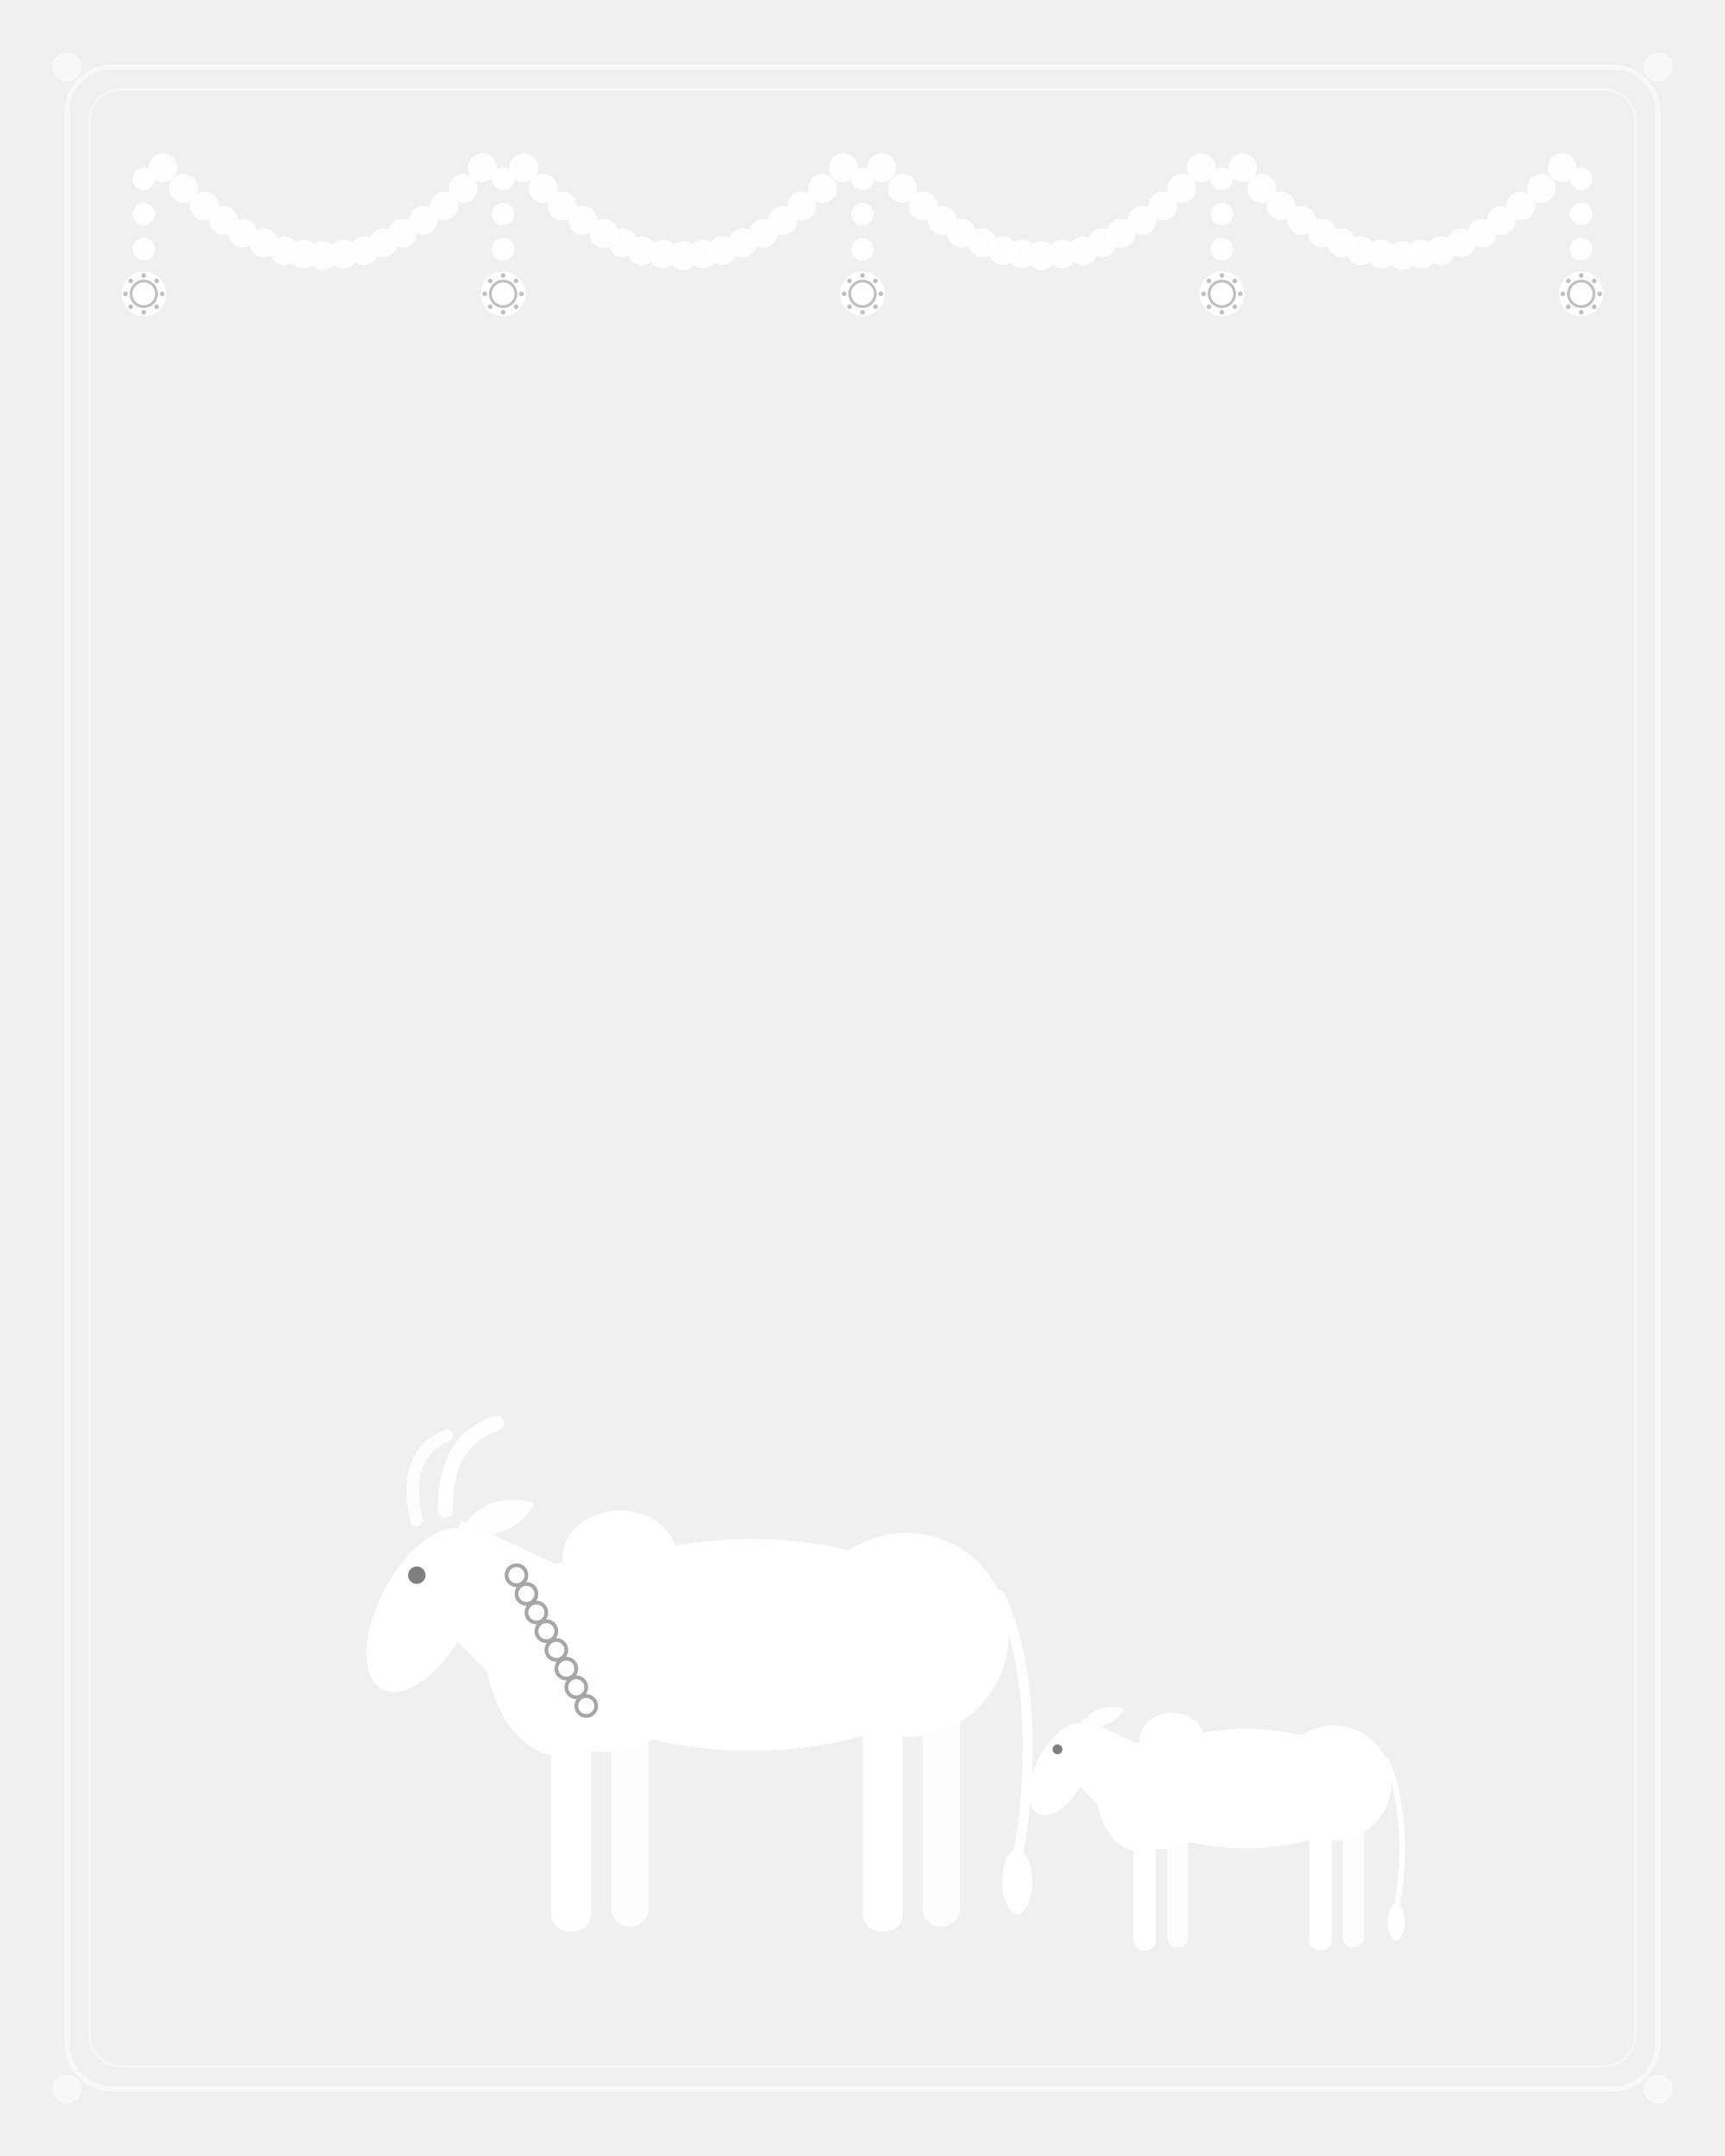
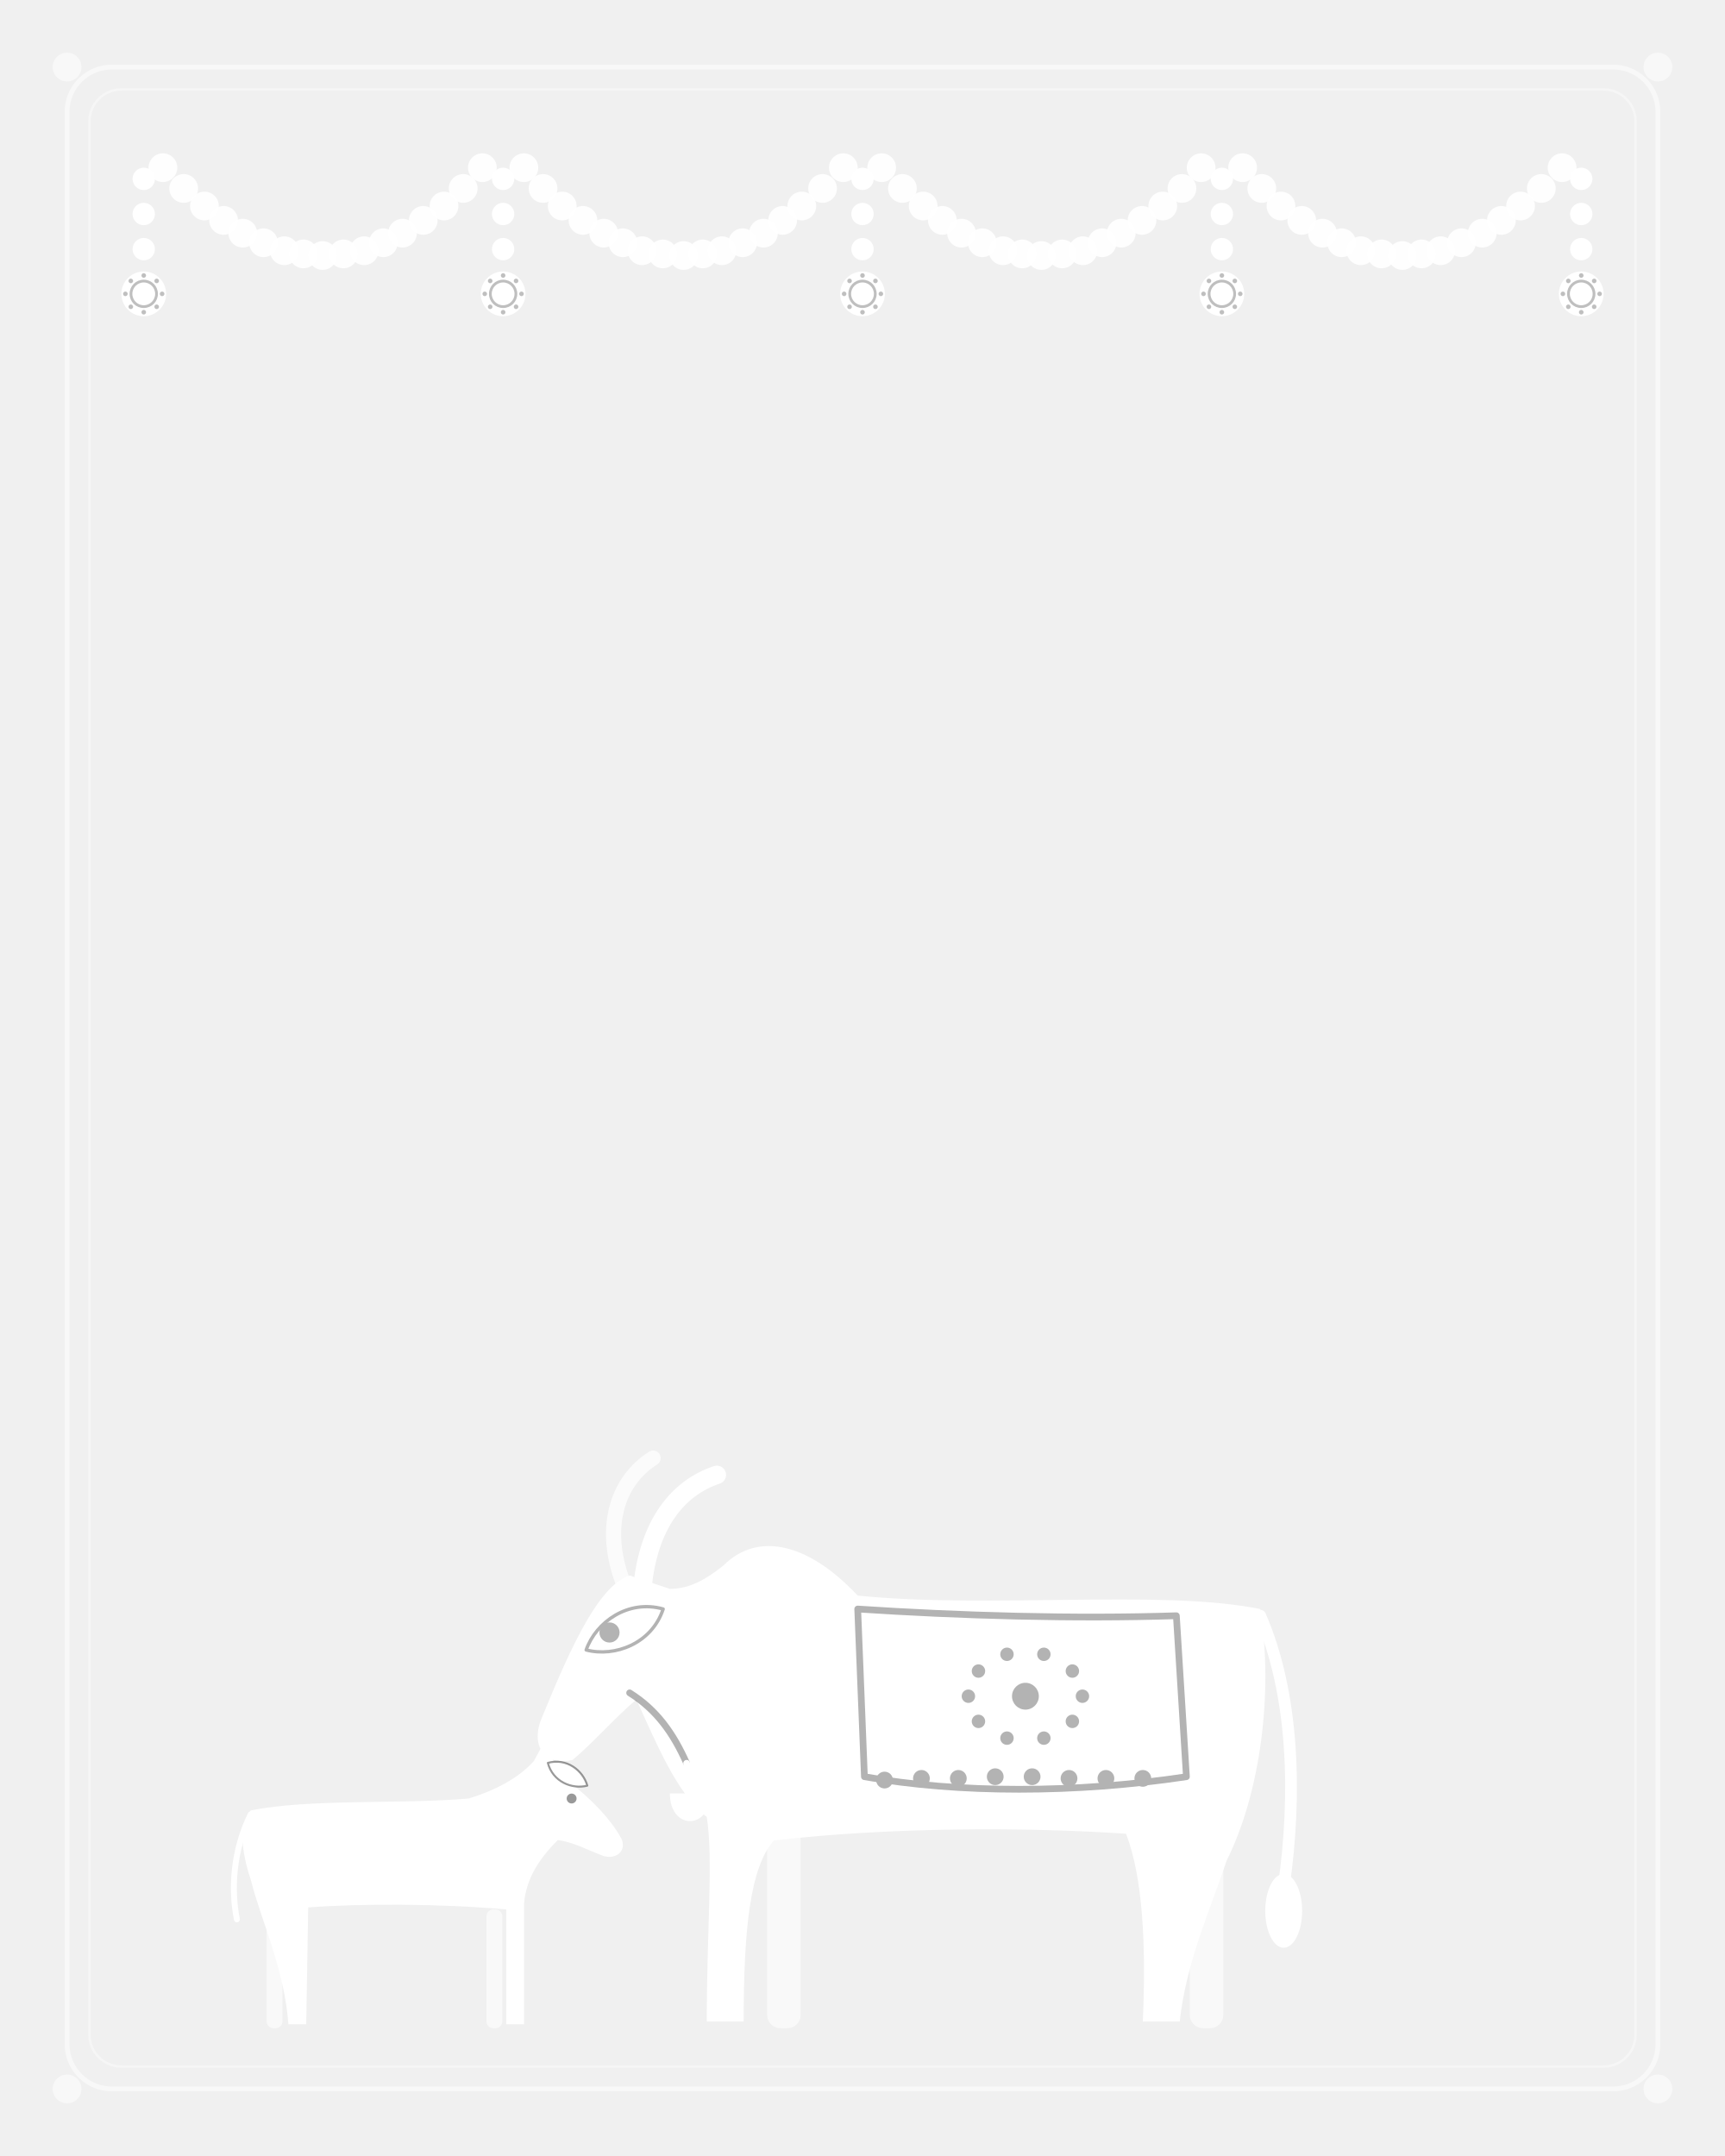
<svg xmlns="http://www.w3.org/2000/svg" viewBox="0 0 1080 1350" width="1080" height="1350">
  <g fill="#fff" stroke="#fff" stroke-linecap="round" stroke-linejoin="round">
    <rect x="42" y="42" width="996" height="1266" rx="28" fill="none" stroke-width="3" stroke-opacity="0.55" />
    <rect x="56" y="56" width="968" height="1238" rx="20" fill="none" stroke-width="1.5" stroke-opacity="0.385" />
    <circle cx="42" cy="42" r="9" stroke="none" fill-opacity="0.55" />
    <circle cx="1038" cy="42" r="9" stroke="none" fill-opacity="0.55" />
    <circle cx="42" cy="1308" r="9" stroke="none" fill-opacity="0.55" />
    <circle cx="1038" cy="1308" r="9" stroke="none" fill-opacity="0.55" />
    <circle cx="102" cy="105" r="9" stroke="none" fill-opacity=".9" />
    <circle cx="115" cy="118" r="9" stroke="none" fill-opacity=".9" />
    <circle cx="128" cy="129" r="9" stroke="none" fill-opacity=".9" />
    <circle cx="140" cy="138" r="9" stroke="none" fill-opacity=".9" />
    <circle cx="152" cy="146" r="9" stroke="none" fill-opacity=".9" />
    <circle cx="165" cy="152" r="9" stroke="none" fill-opacity=".9" />
    <circle cx="178" cy="157" r="9" stroke="none" fill-opacity=".9" />
    <circle cx="190" cy="159" r="9" stroke="none" fill-opacity=".9" />
    <circle cx="202" cy="160" r="9" stroke="none" fill-opacity=".9" />
    <circle cx="215" cy="159" r="9" stroke="none" fill-opacity=".9" />
    <circle cx="228" cy="157" r="9" stroke="none" fill-opacity=".9" />
    <circle cx="240" cy="152" r="9" stroke="none" fill-opacity=".9" />
    <circle cx="252" cy="146" r="9" stroke="none" fill-opacity=".9" />
    <circle cx="265" cy="138" r="9" stroke="none" fill-opacity=".9" />
    <circle cx="278" cy="129" r="9" stroke="none" fill-opacity=".9" />
    <circle cx="290" cy="118" r="9" stroke="none" fill-opacity=".9" />
    <circle cx="302" cy="105" r="9" stroke="none" fill-opacity=".9" />
    <circle cx="328" cy="105" r="9" stroke="none" fill-opacity=".9" />
    <circle cx="340" cy="118" r="9" stroke="none" fill-opacity=".9" />
    <circle cx="352" cy="129" r="9" stroke="none" fill-opacity=".9" />
    <circle cx="365" cy="138" r="9" stroke="none" fill-opacity=".9" />
    <circle cx="378" cy="146" r="9" stroke="none" fill-opacity=".9" />
    <circle cx="390" cy="152" r="9" stroke="none" fill-opacity=".9" />
    <circle cx="402" cy="157" r="9" stroke="none" fill-opacity=".9" />
    <circle cx="415" cy="159" r="9" stroke="none" fill-opacity=".9" />
    <circle cx="428" cy="160" r="9" stroke="none" fill-opacity=".9" />
    <circle cx="440" cy="159" r="9" stroke="none" fill-opacity=".9" />
    <circle cx="452" cy="157" r="9" stroke="none" fill-opacity=".9" />
    <circle cx="465" cy="152" r="9" stroke="none" fill-opacity=".9" />
    <circle cx="478" cy="146" r="9" stroke="none" fill-opacity=".9" />
    <circle cx="490" cy="138" r="9" stroke="none" fill-opacity=".9" />
    <circle cx="502" cy="129" r="9" stroke="none" fill-opacity=".9" />
    <circle cx="515" cy="118" r="9" stroke="none" fill-opacity=".9" />
    <circle cx="528" cy="105" r="9" stroke="none" fill-opacity=".9" />
    <circle cx="552" cy="105" r="9" stroke="none" fill-opacity=".9" />
    <circle cx="565" cy="118" r="9" stroke="none" fill-opacity=".9" />
    <circle cx="578" cy="129" r="9" stroke="none" fill-opacity=".9" />
    <circle cx="590" cy="138" r="9" stroke="none" fill-opacity=".9" />
    <circle cx="602" cy="146" r="9" stroke="none" fill-opacity=".9" />
    <circle cx="615" cy="152" r="9" stroke="none" fill-opacity=".9" />
    <circle cx="628" cy="157" r="9" stroke="none" fill-opacity=".9" />
    <circle cx="640" cy="159" r="9" stroke="none" fill-opacity=".9" />
    <circle cx="652" cy="160" r="9" stroke="none" fill-opacity=".9" />
    <circle cx="665" cy="159" r="9" stroke="none" fill-opacity=".9" />
    <circle cx="678" cy="157" r="9" stroke="none" fill-opacity=".9" />
    <circle cx="690" cy="152" r="9" stroke="none" fill-opacity=".9" />
    <circle cx="702" cy="146" r="9" stroke="none" fill-opacity=".9" />
    <circle cx="715" cy="138" r="9" stroke="none" fill-opacity=".9" />
    <circle cx="728" cy="129" r="9" stroke="none" fill-opacity=".9" />
    <circle cx="740" cy="118" r="9" stroke="none" fill-opacity=".9" />
    <circle cx="752" cy="105" r="9" stroke="none" fill-opacity=".9" />
    <circle cx="778" cy="105" r="9" stroke="none" fill-opacity=".9" />
    <circle cx="790" cy="118" r="9" stroke="none" fill-opacity=".9" />
    <circle cx="802" cy="129" r="9" stroke="none" fill-opacity=".9" />
    <circle cx="815" cy="138" r="9" stroke="none" fill-opacity=".9" />
    <circle cx="828" cy="146" r="9" stroke="none" fill-opacity=".9" />
    <circle cx="840" cy="152" r="9" stroke="none" fill-opacity=".9" />
    <circle cx="852" cy="157" r="9" stroke="none" fill-opacity=".9" />
    <circle cx="865" cy="159" r="9" stroke="none" fill-opacity=".9" />
    <circle cx="878" cy="160" r="9" stroke="none" fill-opacity=".9" />
    <circle cx="890" cy="159" r="9" stroke="none" fill-opacity=".9" />
    <circle cx="902" cy="157" r="9" stroke="none" fill-opacity=".9" />
    <circle cx="915" cy="152" r="9" stroke="none" fill-opacity=".9" />
    <circle cx="928" cy="146" r="9" stroke="none" fill-opacity=".9" />
    <circle cx="940" cy="138" r="9" stroke="none" fill-opacity=".9" />
    <circle cx="952" cy="129" r="9" stroke="none" fill-opacity=".9" />
    <circle cx="965" cy="118" r="9" stroke="none" fill-opacity=".9" />
    <circle cx="978" cy="105" r="9" stroke="none" fill-opacity=".9" />
    <circle cx="90" cy="112" r="7" stroke="none" />
    <circle cx="90" cy="134" r="7" stroke="none" />
    <circle cx="90" cy="156" r="7" stroke="none" />
    <circle cx="90" cy="184" r="14" stroke="none" fill-opacity="1" />
    <g fill="#000" stroke="#000" opacity="0.25">
      <circle cx="90" cy="184" r="8" fill="none" stroke-width="1.728" stroke-opacity="1" />
      <circle cx="90.0" cy="172.5" r="1.44" fill-opacity="1" stroke="none" />
      <circle cx="98.1" cy="175.9" r="1.44" fill-opacity="1" stroke="none" />
      <circle cx="101.5" cy="184.0" r="1.44" fill-opacity="1" stroke="none" />
      <circle cx="98.1" cy="192.1" r="1.44" fill-opacity="1" stroke="none" />
      <circle cx="90.0" cy="195.5" r="1.44" fill-opacity="1" stroke="none" />
      <circle cx="81.9" cy="192.1" r="1.44" fill-opacity="1" stroke="none" />
      <circle cx="78.5" cy="184.0" r="1.44" fill-opacity="1" stroke="none" />
      <circle cx="81.9" cy="175.9" r="1.44" fill-opacity="1" stroke="none" />
    </g>
    <circle cx="315" cy="112" r="7" stroke="none" />
    <circle cx="315" cy="134" r="7" stroke="none" />
    <circle cx="315" cy="156" r="7" stroke="none" />
    <circle cx="315" cy="184" r="14" stroke="none" fill-opacity="1" />
    <g fill="#000" stroke="#000" opacity="0.25">
      <circle cx="315" cy="184" r="8" fill="none" stroke-width="1.728" stroke-opacity="1" />
      <circle cx="315.0" cy="172.5" r="1.44" fill-opacity="1" stroke="none" />
      <circle cx="323.1" cy="175.9" r="1.44" fill-opacity="1" stroke="none" />
      <circle cx="326.5" cy="184.0" r="1.44" fill-opacity="1" stroke="none" />
      <circle cx="323.1" cy="192.1" r="1.44" fill-opacity="1" stroke="none" />
      <circle cx="315.0" cy="195.5" r="1.44" fill-opacity="1" stroke="none" />
      <circle cx="306.9" cy="192.1" r="1.44" fill-opacity="1" stroke="none" />
      <circle cx="303.5" cy="184.0" r="1.44" fill-opacity="1" stroke="none" />
      <circle cx="306.9" cy="175.9" r="1.44" fill-opacity="1" stroke="none" />
    </g>
    <circle cx="540" cy="112" r="7" stroke="none" />
    <circle cx="540" cy="134" r="7" stroke="none" />
    <circle cx="540" cy="156" r="7" stroke="none" />
    <circle cx="540" cy="184" r="14" stroke="none" fill-opacity="1" />
    <g fill="#000" stroke="#000" opacity="0.25">
      <circle cx="540" cy="184" r="8" fill="none" stroke-width="1.728" stroke-opacity="1" />
      <circle cx="540.0" cy="172.5" r="1.44" fill-opacity="1" stroke="none" />
      <circle cx="548.1" cy="175.9" r="1.44" fill-opacity="1" stroke="none" />
      <circle cx="551.5" cy="184.0" r="1.44" fill-opacity="1" stroke="none" />
      <circle cx="548.1" cy="192.1" r="1.44" fill-opacity="1" stroke="none" />
      <circle cx="540.0" cy="195.5" r="1.44" fill-opacity="1" stroke="none" />
      <circle cx="531.9" cy="192.1" r="1.44" fill-opacity="1" stroke="none" />
      <circle cx="528.5" cy="184.0" r="1.44" fill-opacity="1" stroke="none" />
      <circle cx="531.9" cy="175.9" r="1.44" fill-opacity="1" stroke="none" />
    </g>
    <circle cx="765" cy="112" r="7" stroke="none" />
    <circle cx="765" cy="134" r="7" stroke="none" />
    <circle cx="765" cy="156" r="7" stroke="none" />
    <circle cx="765" cy="184" r="14" stroke="none" fill-opacity="1" />
    <g fill="#000" stroke="#000" opacity="0.25">
      <circle cx="765" cy="184" r="8" fill="none" stroke-width="1.728" stroke-opacity="1" />
      <circle cx="765.0" cy="172.5" r="1.44" fill-opacity="1" stroke="none" />
      <circle cx="773.1" cy="175.9" r="1.44" fill-opacity="1" stroke="none" />
      <circle cx="776.5" cy="184.0" r="1.44" fill-opacity="1" stroke="none" />
      <circle cx="773.1" cy="192.1" r="1.44" fill-opacity="1" stroke="none" />
      <circle cx="765.0" cy="195.5" r="1.44" fill-opacity="1" stroke="none" />
      <circle cx="756.9" cy="192.1" r="1.44" fill-opacity="1" stroke="none" />
      <circle cx="753.5" cy="184.0" r="1.44" fill-opacity="1" stroke="none" />
      <circle cx="756.9" cy="175.9" r="1.44" fill-opacity="1" stroke="none" />
    </g>
    <circle cx="990" cy="112" r="7" stroke="none" />
    <circle cx="990" cy="134" r="7" stroke="none" />
    <circle cx="990" cy="156" r="7" stroke="none" />
    <circle cx="990" cy="184" r="14" stroke="none" fill-opacity="1" />
    <g fill="#000" stroke="#000" opacity="0.25">
      <circle cx="990" cy="184" r="8" fill="none" stroke-width="1.728" stroke-opacity="1" />
      <circle cx="990.0" cy="172.5" r="1.44" fill-opacity="1" stroke="none" />
      <circle cx="998.1" cy="175.9" r="1.44" fill-opacity="1" stroke="none" />
      <circle cx="1001.5" cy="184.0" r="1.44" fill-opacity="1" stroke="none" />
      <circle cx="998.1" cy="192.1" r="1.44" fill-opacity="1" stroke="none" />
      <circle cx="990.0" cy="195.5" r="1.44" fill-opacity="1" stroke="none" />
      <circle cx="981.9" cy="192.1" r="1.44" fill-opacity="1" stroke="none" />
      <circle cx="978.5" cy="184.0" r="1.44" fill-opacity="1" stroke="none" />
      <circle cx="981.9" cy="175.9" r="1.44" fill-opacity="1" stroke="none" />
    </g>
-     <g transform="translate(470 1030) scale(0.78 0.78)">
-       <ellipse cx="0" cy="0" rx="175" ry="85" stroke="none" />
-       <circle cx="125" cy="-8" r="82" stroke="none" />
-       <circle cx="-118" cy="6" r="80" stroke="none" />
-       <ellipse cx="-105" cy="-70" rx="46" ry="38" stroke="none" />
-       <path d="M-150 -62 L-232 -100 L-262 -30 L-176 58 Z" stroke="none" />
-       <ellipse cx="-262" cy="-28" rx="36" ry="72" transform="rotate(28 -262 -28)" stroke="none" />
-       <path d="M-214 10 C -200 92 -150 104 -116 74 Z" stroke="none" />
-       <g transform="translate(-232 -92) rotate(70)">
-         <path d="M0 0 C 18 -18.6 14.4 -46.5 0 -62 C -14.4 -46.5 -18 -18.6 0 0Z" stroke="none" fill-opacity="0.95" />
-       </g>
-       <path d="M-245 -108 C -246 -150 -228 -170 -204 -178" fill="none" stroke-width="12" />
-       <path d="M-268 -100 C -278 -140 -264 -160 -244 -168" fill="none" stroke-width="10" stroke-opacity=".85" />
-       <rect x="-160" y="30" width="32" height="200" rx="14" stroke="none" />
-       <rect x="-112" y="30" width="30" height="196" rx="14" stroke="none" fill-opacity=".8" />
-       <rect x="90" y="30" width="32" height="200" rx="14" stroke="none" />
-       <rect x="138" y="20" width="30" height="206" rx="14" stroke="none" fill-opacity=".8" />
-       <path d="M200 -40 C 228 20 226 110 214 172" fill="none" stroke-width="8" />
-       <ellipse cx="214" cy="190" rx="12" ry="26" stroke="none" />
-       <g fill="#000" stroke="#000" opacity="0.5">
-         <circle cx="-268" cy="-56" r="7" stroke="none" />
-       </g>
-       <g fill="#000" stroke="#000" opacity="0.35">
-         <circle cx="-188" cy="-56" r="8" fill="none" stroke-width="3" />
-         <circle cx="-180" cy="-41" r="8" fill="none" stroke-width="3" />
-         <circle cx="-172" cy="-26" r="8" fill="none" stroke-width="3" />
-         <circle cx="-164" cy="-11" r="8" fill="none" stroke-width="3" />
-         <circle cx="-156" cy="4" r="8" fill="none" stroke-width="3" />
-         <circle cx="-148" cy="19" r="8" fill="none" stroke-width="3" />
-         <circle cx="-140" cy="34" r="8" fill="none" stroke-width="3" />
-         <circle cx="-132" cy="49" r="8" fill="none" stroke-width="3" />
-       </g>
-     </g>
-     <g transform="translate(780 1120) scale(0.44 0.44)">
-       <ellipse cx="0" cy="0" rx="175" ry="85" stroke="none" />
-       <circle cx="125" cy="-8" r="82" stroke="none" />
-       <circle cx="-118" cy="6" r="80" stroke="none" />
-       <ellipse cx="-105" cy="-70" rx="46" ry="38" stroke="none" />
-       <path d="M-150 -62 L-232 -100 L-262 -30 L-176 58 Z" stroke="none" />
-       <ellipse cx="-262" cy="-28" rx="36" ry="72" transform="rotate(28 -262 -28)" stroke="none" />
-       <path d="M-214 10 C -200 92 -150 104 -116 74 Z" stroke="none" />
-       <g transform="translate(-232 -92) rotate(70)">
-         <path d="M0 0 C 18 -18.6 14.4 -46.5 0 -62 C -14.4 -46.5 -18 -18.6 0 0Z" stroke="none" fill-opacity="0.95" />
-       </g>
-       <rect x="-160" y="30" width="32" height="200" rx="14" stroke="none" />
-       <rect x="-112" y="30" width="30" height="196" rx="14" stroke="none" fill-opacity=".8" />
-       <rect x="90" y="30" width="32" height="200" rx="14" stroke="none" />
-       <rect x="138" y="20" width="30" height="206" rx="14" stroke="none" fill-opacity=".8" />
-       <path d="M200 -40 C 228 20 226 110 214 172" fill="none" stroke-width="8" />
-       <ellipse cx="214" cy="190" rx="12" ry="26" stroke="none" />
-       <g fill="#000" stroke="#000" opacity="0.5">
-         <circle cx="-268" cy="-56" r="7" stroke="none" />
+     <g transform="translate(600 1270) scale(1.05 1.05)">
+       <rect x="-114" y="-120" width="20" height="120" rx="8" stroke="none" fill-opacity=".6" />
+       <rect x="138" y="-130" width="20" height="130" rx="8" stroke="none" fill-opacity=".6" />
+       <path d="M180 -250 C 120 -262 20 -250 -60 -258 C -90 -290 -120 -296 -140 -276 C -150 -268 -160 -262 -172 -262 L-196 -270 C -214 -264 -230 -230 -248 -186 C -256 -168 -246 -156 -230 -160 C -218 -170 -204 -186 -192 -196 C -180 -170 -168 -140 -150 -126 C -146 -100 -150 -60 -150 -4 L-128 -4 C -128 -60 -124 -96 -110 -112 C -40 -120 40 -120 100 -116 C 110 -90 112 -50 110 -4 L132 -4 C 136 -40 150 -70 160 -100 C 180 -140 188 -200 180 -250Z" stroke="none" />
+       <path d="M-188 -266 C -184 -300 -168 -322 -144 -330" fill="none" stroke-width="11" />
+       <path d="M-200 -266 C -212 -298 -204 -326 -182 -340" fill="none" stroke-width="9" stroke-opacity=".75" />
+       <g transform="translate(-176 -250) rotate(-118)">
+         <path d="M0 0 C 15 -15.6 12.0 -39.0 0 -52 C -12.0 -39.0 -15 -15.6 0 0Z" stroke="none" fill-opacity="1" />
+       </g>
+       <path d="M180 -246 C 200 -200 202 -140 194 -84" fill="none" stroke-width="7" />
+       <ellipse cx="194" cy="-70" rx="11" ry="22" stroke="none" />
+       <g fill="#000" stroke="#000" opacity="0.3">
+         <circle cx="-208" cy="-236" r="6" stroke="none" />
+         <g transform="translate(-176 -250) rotate(-118)">
+           <path d="M0 0 C 15 -15.6 12.0 -39.0 0 -52 C -12.0 -39.0 -15 -15.6 0 0Z" fill="none" stroke-width="2" fill-opacity="1" />
+         </g>
+         <path d="M-60 -250 C 0 -246 70 -244 130 -246 L136 -150 C 70 -140 0 -140 -56 -150Z" fill="none" stroke-width="4" />
+         <circle cx="-44" cy="-148" r="5" stroke="none" />
+         <circle cx="-22" cy="-149" r="5" stroke="none" />
+         <circle cx="0" cy="-149" r="5" stroke="none" />
+         <circle cx="22" cy="-150" r="5" stroke="none" />
+         <circle cx="44" cy="-150" r="5" stroke="none" />
+         <circle cx="66" cy="-149" r="5" stroke="none" />
+         <circle cx="88" cy="-149" r="5" stroke="none" />
+         <circle cx="110" cy="-149" r="5" stroke="none" />
+         <circle cx="74" cy="-198" r="4" stroke="none" />
+         <circle cx="68" cy="-183" r="4" stroke="none" />
+         <circle cx="51" cy="-173" r="4" stroke="none" />
+         <circle cx="29" cy="-173" r="4" stroke="none" />
+         <circle cx="12" cy="-183" r="4" stroke="none" />
+         <circle cx="6" cy="-198" r="4" stroke="none" />
+         <circle cx="12" cy="-213" r="4" stroke="none" />
+         <circle cx="29" cy="-223" r="4" stroke="none" />
+         <circle cx="51" cy="-223" r="4" stroke="none" />
+         <circle cx="68" cy="-213" r="4" stroke="none" />
+         <circle cx="40" cy="-198" r="8" stroke="none" />
+         <path d="M-196 -200 C -180 -190 -170 -176 -162 -158" fill="none" stroke-width="4" />
+       </g>
+       <path d="M-162 -158 L-160 -140" stroke-width="4" />
+       <path d="M-172 -140 C -172 -118 -148 -118 -148 -140Z" stroke="none" />
+     </g>
+     <g transform="translate(250 1270) scale(-0.62 0.62)">
+       <rect x="-104" y="-120" width="16" height="120" rx="7" stroke="none" fill-opacity=".6" />
+       <rect x="118" y="-130" width="16" height="130" rx="7" stroke="none" fill-opacity=".6" />
+       <path d="M150 -220 C 90 -232 0 -226 -70 -232 C -96 -240 -120 -252 -136 -270 L-150 -296 C -150 -276 -158 -262 -170 -250 C -196 -230 -214 -210 -224 -192 C -230 -180 -220 -170 -206 -174 C -190 -180 -176 -188 -160 -190 C -140 -170 -128 -150 -126 -126 L-126 -4 L-108 -4 L-108 -120 C -40 -126 40 -126 92 -122 L94 -4 L112 -4 C 116 -60 140 -110 150 -150 C 160 -180 162 -206 150 -220Z" stroke="none" />
+       <g transform="translate(-150 -268) rotate(-120)">
+         <path d="M0 0 C 14 -13.8 11.2 -34.5 0 -46 C -11.2 -34.5 -14 -13.8 0 0Z" stroke="none" fill-opacity="1" />
+       </g>
+       <path d="M150 -216 C 168 -180 170 -140 164 -110" fill="none" stroke-width="6" />
+       <g fill="#000" stroke="#000" opacity="0.4">
+         <circle cx="-174" cy="-232" r="5" stroke="none" />
+         <g transform="translate(-150 -268) rotate(-120)">
+           <path d="M0 0 C 14 -13.8 11.2 -34.5 0 -46 C -11.2 -34.5 -14 -13.8 0 0Z" fill="none" stroke-width="2" fill-opacity="1" />
+         </g>
      </g>
    </g>
  </g>
</svg>
